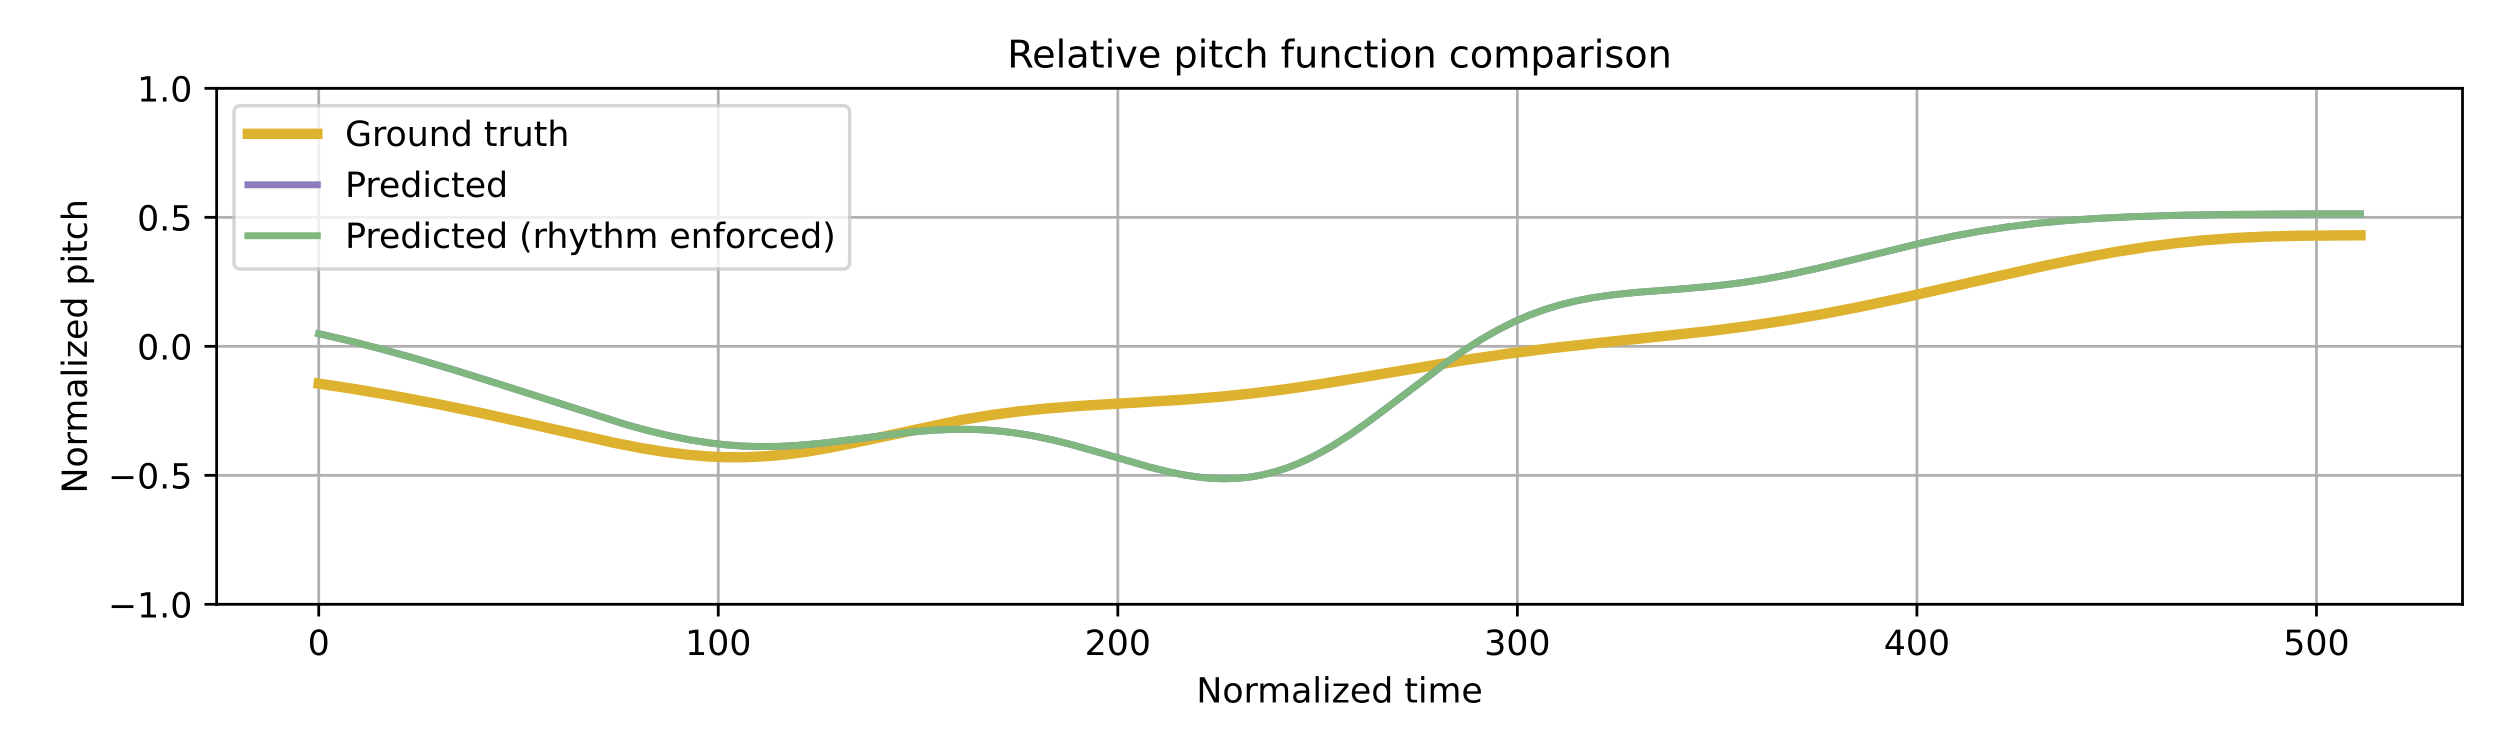
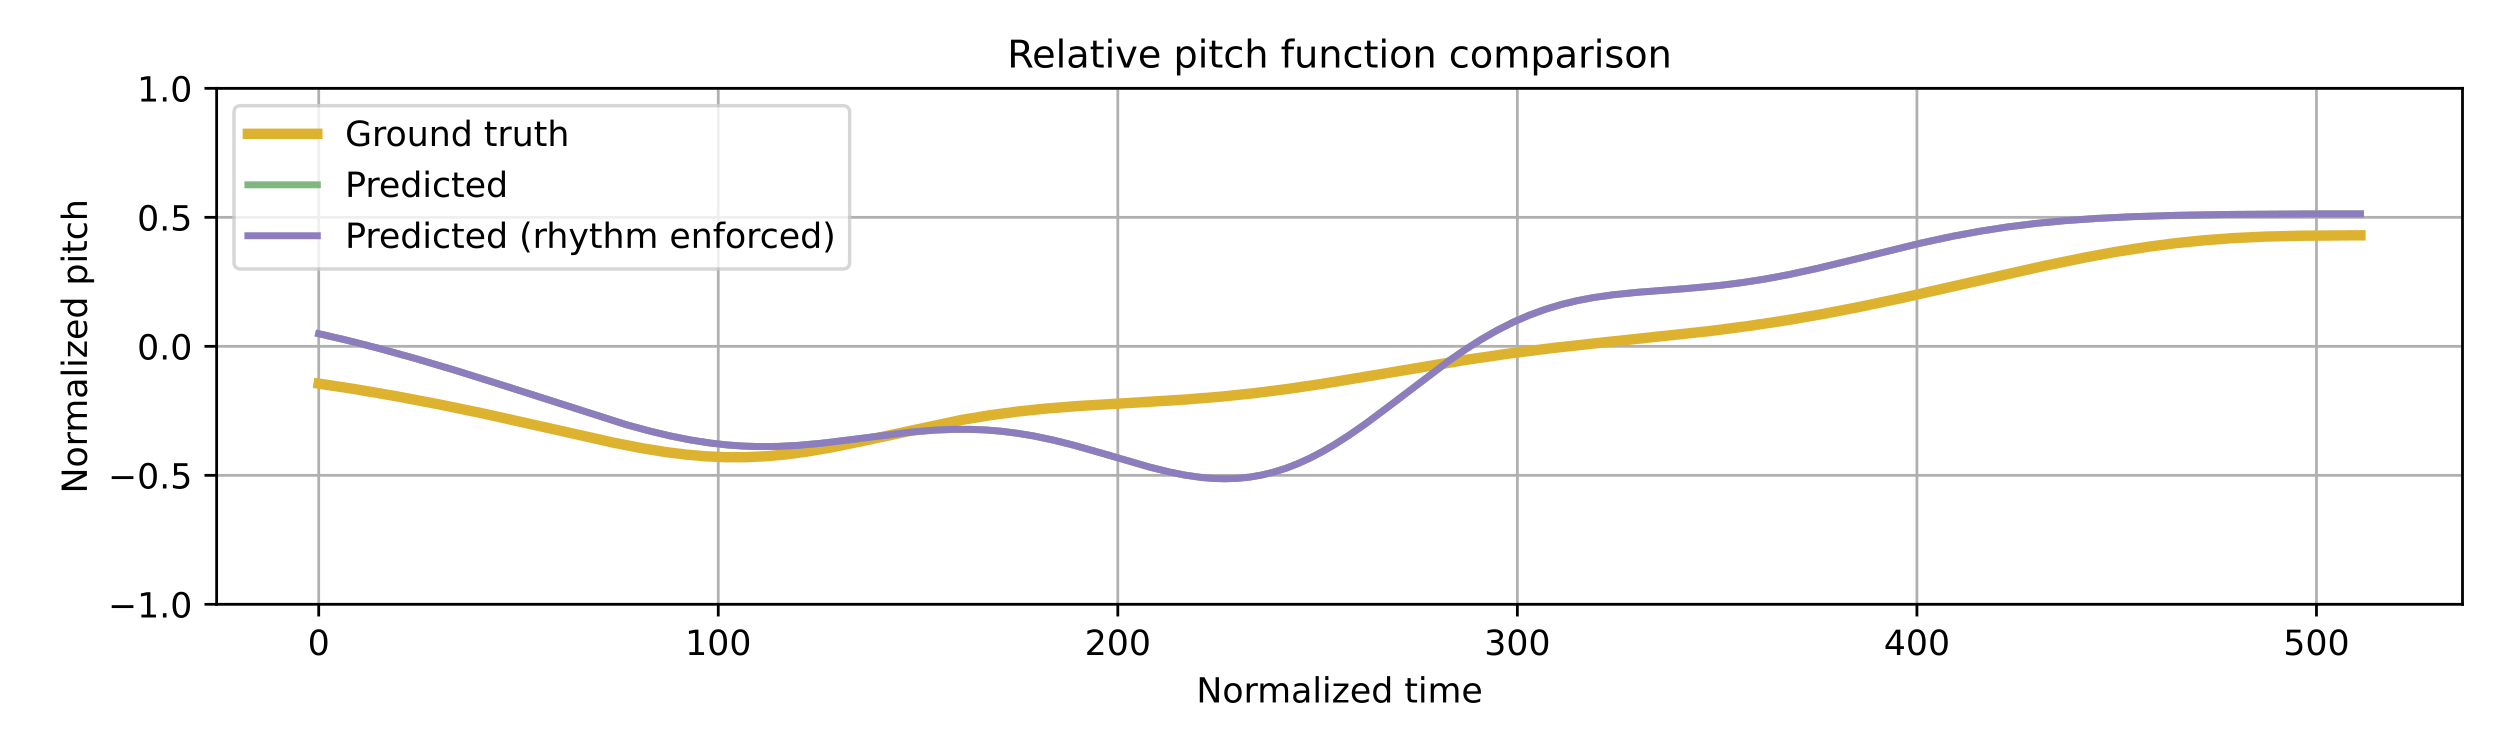
<svg xmlns="http://www.w3.org/2000/svg" xmlns:xlink="http://www.w3.org/1999/xlink" width="720pt" height="216pt" viewBox="0 0 720 216" version="1.1">
  <defs>
    <style type="text/css">*{stroke-linejoin: round; stroke-linecap: butt}</style>
  </defs>
  <g id="figure_1">
    <g id="patch_1">
      <path d="M 0 216  L 720 216  L 720 0  L 0 0  z " style="fill: #ffffff" />
    </g>
    <g id="axes_1">
      <g id="patch_2">
        <path d="M 62.39 174.04  L 709.2 174.04  L 709.2 25.44  L 62.39 25.44  z " style="fill: #ffffff" />
      </g>
      <g id="matplotlib.axis_1">
        <g id="xtick_1">
          <g id="line2d_1">
-             <path d="M 91.79 174.04  L 91.79 25.44  " clip-path="url(#p07fd0458d5)" style="fill: none; stroke: #b0b0b0; stroke-width: 0.8; stroke-linecap: square" />
+             <path d="M 91.79 174.04  L 91.79 25.44  " clip-path="url(#pbad29b6994)" style="fill: none; stroke: #b0b0b0; stroke-width: 0.8; stroke-linecap: square" />
          </g>
          <g id="line2d_2">
            <defs>
-               <path id="m2fb44a4640" d="M 0 0  L 0 3.5  " style="stroke: #000000; stroke-width: 0.8" />
-             </defs>
-             <g>
-               <use xlink:href="#m2fb44a4640" x="91.79" y="174.04" style="stroke: #000000; stroke-width: 0.8" />
+               <path id="m8a85d446b9" d="M 0 0  L 0 3.5  " style="stroke: #000000; stroke-width: 0.8" />
+             </defs>
+             <g>
+               <use xlink:href="#m8a85d446b9" x="91.79" y="174.04" style="stroke: #000000; stroke-width: 0.8" />
            </g>
          </g>
          <g id="text_1">
            <g transform="translate(88.60921 188.6384) scale(0.1 -0.1)">
              <defs>
                <path id="DejaVuSans-30" d="M 2034 4250  Q 1547 4250 1301 3770  Q 1056 3291 1056 2328  Q 1056 1369 1301 889  Q 1547 409 2034 409  Q 2525 409 2770 889  Q 3016 1369 3016 2328  Q 3016 3291 2770 3770  Q 2525 4250 2034 4250  z M 2034 4750  Q 2819 4750 3233 4129  Q 3647 3509 3647 2328  Q 3647 1150 3233 529  Q 2819 -91 2034 -91  Q 1250 -91 836 529  Q 422 1150 422 2328  Q 422 3509 836 4129  Q 1250 4750 2034 4750  z " transform="scale(0.015625)" />
              </defs>
              <use xlink:href="#DejaVuSans-30" />
            </g>
          </g>
        </g>
        <g id="xtick_2">
          <g id="line2d_3">
-             <path d="M 206.861 174.04  L 206.861 25.44  " clip-path="url(#p07fd0458d5)" style="fill: none; stroke: #b0b0b0; stroke-width: 0.8; stroke-linecap: square" />
+             <path d="M 206.861 174.04  L 206.861 25.44  " clip-path="url(#pbad29b6994)" style="fill: none; stroke: #b0b0b0; stroke-width: 0.8; stroke-linecap: square" />
          </g>
          <g id="line2d_4">
            <g>
-               <use xlink:href="#m2fb44a4640" x="206.861" y="174.04" style="stroke: #000000; stroke-width: 0.8" />
+               <use xlink:href="#m8a85d446b9" x="206.861" y="174.04" style="stroke: #000000; stroke-width: 0.8" />
            </g>
          </g>
          <g id="text_2">
            <g transform="translate(197.317 188.6384) scale(0.1 -0.1)">
              <defs>
                <path id="DejaVuSans-31" d="M 794 531  L 1825 531  L 1825 4091  L 703 3866  L 703 4441  L 1819 4666  L 2450 4666  L 2450 531  L 3481 531  L 3481 0  L 794 0  L 794 531  z " transform="scale(0.015625)" />
              </defs>
              <use xlink:href="#DejaVuSans-31" />
              <use xlink:href="#DejaVuSans-30" transform="translate(63.62305 0)" />
              <use xlink:href="#DejaVuSans-30" transform="translate(127.2461 0)" />
            </g>
          </g>
        </g>
        <g id="xtick_3">
          <g id="line2d_5">
-             <path d="M 321.931 174.04  L 321.931 25.44  " clip-path="url(#p07fd0458d5)" style="fill: none; stroke: #b0b0b0; stroke-width: 0.8; stroke-linecap: square" />
+             <path d="M 321.931 174.04  L 321.931 25.44  " clip-path="url(#pbad29b6994)" style="fill: none; stroke: #b0b0b0; stroke-width: 0.8; stroke-linecap: square" />
          </g>
          <g id="line2d_6">
            <g>
-               <use xlink:href="#m2fb44a4640" x="321.931" y="174.04" style="stroke: #000000; stroke-width: 0.8" />
+               <use xlink:href="#m8a85d446b9" x="321.931" y="174.04" style="stroke: #000000; stroke-width: 0.8" />
            </g>
          </g>
          <g id="text_3">
            <g transform="translate(312.3872 188.6384) scale(0.1 -0.1)">
              <defs>
                <path id="DejaVuSans-32" d="M 1228 531  L 3431 531  L 3431 0  L 469 0  L 469 531  Q 828 903 1448 1529  Q 2069 2156 2228 2338  Q 2531 2678 2651 2914  Q 2772 3150 2772 3378  Q 2772 3750 2511 3984  Q 2250 4219 1831 4219  Q 1534 4219 1204 4116  Q 875 4013 500 3803  L 500 4441  Q 881 4594 1212 4672  Q 1544 4750 1819 4750  Q 2544 4750 2975 4387  Q 3406 4025 3406 3419  Q 3406 3131 3298 2873  Q 3191 2616 2906 2266  Q 2828 2175 2409 1742  Q 1991 1309 1228 531  z " transform="scale(0.015625)" />
              </defs>
              <use xlink:href="#DejaVuSans-32" />
              <use xlink:href="#DejaVuSans-30" transform="translate(63.62305 0)" />
              <use xlink:href="#DejaVuSans-30" transform="translate(127.2461 0)" />
            </g>
          </g>
        </g>
        <g id="xtick_4">
          <g id="line2d_7">
-             <path d="M 437.001 174.04  L 437.001 25.44  " clip-path="url(#p07fd0458d5)" style="fill: none; stroke: #b0b0b0; stroke-width: 0.8; stroke-linecap: square" />
+             <path d="M 437.001 174.04  L 437.001 25.44  " clip-path="url(#pbad29b6994)" style="fill: none; stroke: #b0b0b0; stroke-width: 0.8; stroke-linecap: square" />
          </g>
          <g id="line2d_8">
            <g>
-               <use xlink:href="#m2fb44a4640" x="437.001" y="174.04" style="stroke: #000000; stroke-width: 0.8" />
+               <use xlink:href="#m8a85d446b9" x="437.001" y="174.04" style="stroke: #000000; stroke-width: 0.8" />
            </g>
          </g>
          <g id="text_4">
            <g transform="translate(427.4575 188.6384) scale(0.1 -0.1)">
              <defs>
                <path id="DejaVuSans-33" d="M 2597 2516  Q 3050 2419 3304 2112  Q 3559 1806 3559 1356  Q 3559 666 3084 287  Q 2609 -91 1734 -91  Q 1441 -91 1130 -33  Q 819 25 488 141  L 488 750  Q 750 597 1062 519  Q 1375 441 1716 441  Q 2309 441 2620 675  Q 2931 909 2931 1356  Q 2931 1769 2642 2001  Q 2353 2234 1838 2234  L 1294 2234  L 1294 2753  L 1863 2753  Q 2328 2753 2575 2939  Q 2822 3125 2822 3475  Q 2822 3834 2567 4026  Q 2313 4219 1838 4219  Q 1578 4219 1281 4162  Q 984 4106 628 3988  L 628 4550  Q 988 4650 1302 4700  Q 1616 4750 1894 4750  Q 2613 4750 3031 4423  Q 3450 4097 3450 3541  Q 3450 3153 3228 2886  Q 3006 2619 2597 2516  z " transform="scale(0.015625)" />
              </defs>
              <use xlink:href="#DejaVuSans-33" />
              <use xlink:href="#DejaVuSans-30" transform="translate(63.62305 0)" />
              <use xlink:href="#DejaVuSans-30" transform="translate(127.2461 0)" />
            </g>
          </g>
        </g>
        <g id="xtick_5">
          <g id="line2d_9">
-             <path d="M 552.072 174.04  L 552.072 25.44  " clip-path="url(#p07fd0458d5)" style="fill: none; stroke: #b0b0b0; stroke-width: 0.8; stroke-linecap: square" />
+             <path d="M 552.072 174.04  L 552.072 25.44  " clip-path="url(#pbad29b6994)" style="fill: none; stroke: #b0b0b0; stroke-width: 0.8; stroke-linecap: square" />
          </g>
          <g id="line2d_10">
            <g>
-               <use xlink:href="#m2fb44a4640" x="552.072" y="174.04" style="stroke: #000000; stroke-width: 0.8" />
+               <use xlink:href="#m8a85d446b9" x="552.072" y="174.04" style="stroke: #000000; stroke-width: 0.8" />
            </g>
          </g>
          <g id="text_5">
            <g transform="translate(542.5278 188.6384) scale(0.1 -0.1)">
              <defs>
                <path id="DejaVuSans-34" d="M 2419 4116  L 825 1625  L 2419 1625  L 2419 4116  z M 2253 4666  L 3047 4666  L 3047 1625  L 3713 1625  L 3713 1100  L 3047 1100  L 3047 0  L 2419 0  L 2419 1100  L 313 1100  L 313 1709  L 2253 4666  z " transform="scale(0.015625)" />
              </defs>
              <use xlink:href="#DejaVuSans-34" />
              <use xlink:href="#DejaVuSans-30" transform="translate(63.62305 0)" />
              <use xlink:href="#DejaVuSans-30" transform="translate(127.2461 0)" />
            </g>
          </g>
        </g>
        <g id="xtick_6">
          <g id="line2d_11">
-             <path d="M 667.142 174.04  L 667.142 25.44  " clip-path="url(#p07fd0458d5)" style="fill: none; stroke: #b0b0b0; stroke-width: 0.8; stroke-linecap: square" />
+             <path d="M 667.142 174.04  L 667.142 25.44  " clip-path="url(#pbad29b6994)" style="fill: none; stroke: #b0b0b0; stroke-width: 0.8; stroke-linecap: square" />
          </g>
          <g id="line2d_12">
            <g>
-               <use xlink:href="#m2fb44a4640" x="667.142" y="174.04" style="stroke: #000000; stroke-width: 0.8" />
+               <use xlink:href="#m8a85d446b9" x="667.142" y="174.04" style="stroke: #000000; stroke-width: 0.8" />
            </g>
          </g>
          <g id="text_6">
            <g transform="translate(657.5981 188.6384) scale(0.1 -0.1)">
              <defs>
                <path id="DejaVuSans-35" d="M 691 4666  L 3169 4666  L 3169 4134  L 1269 4134  L 1269 2991  Q 1406 3038 1543 3061  Q 1681 3084 1819 3084  Q 2600 3084 3056 2656  Q 3513 2228 3513 1497  Q 3513 744 3044 326  Q 2575 -91 1722 -91  Q 1428 -91 1123 -41  Q 819 9 494 109  L 494 744  Q 775 591 1075 516  Q 1375 441 1709 441  Q 2250 441 2565 725  Q 2881 1009 2881 1497  Q 2881 1984 2565 2268  Q 2250 2553 1709 2553  Q 1456 2553 1204 2497  Q 953 2441 691 2322  L 691 4666  z " transform="scale(0.015625)" />
              </defs>
              <use xlink:href="#DejaVuSans-35" />
              <use xlink:href="#DejaVuSans-30" transform="translate(63.62305 0)" />
              <use xlink:href="#DejaVuSans-30" transform="translate(127.2461 0)" />
            </g>
          </g>
        </g>
        <g id="text_7">
          <g transform="translate(344.5544 202.3166) scale(0.1 -0.1)">
            <defs>
              <path id="DejaVuSans-4e" d="M 628 4666  L 1478 4666  L 3547 763  L 3547 4666  L 4159 4666  L 4159 0  L 3309 0  L 1241 3903  L 1241 0  L 628 0  L 628 4666  z " transform="scale(0.015625)" />
              <path id="DejaVuSans-6f" d="M 1959 3097  Q 1497 3097 1228 2736  Q 959 2375 959 1747  Q 959 1119 1226 758  Q 1494 397 1959 397  Q 2419 397 2687 759  Q 2956 1122 2956 1747  Q 2956 2369 2687 2733  Q 2419 3097 1959 3097  z M 1959 3584  Q 2709 3584 3137 3096  Q 3566 2609 3566 1747  Q 3566 888 3137 398  Q 2709 -91 1959 -91  Q 1206 -91 779 398  Q 353 888 353 1747  Q 353 2609 779 3096  Q 1206 3584 1959 3584  z " transform="scale(0.015625)" />
              <path id="DejaVuSans-72" d="M 2631 2963  Q 2534 3019 2420 3045  Q 2306 3072 2169 3072  Q 1681 3072 1420 2755  Q 1159 2438 1159 1844  L 1159 0  L 581 0  L 581 3500  L 1159 3500  L 1159 2956  Q 1341 3275 1631 3429  Q 1922 3584 2338 3584  Q 2397 3584 2469 3576  Q 2541 3569 2628 3553  L 2631 2963  z " transform="scale(0.015625)" />
              <path id="DejaVuSans-6d" d="M 3328 2828  Q 3544 3216 3844 3400  Q 4144 3584 4550 3584  Q 5097 3584 5394 3201  Q 5691 2819 5691 2113  L 5691 0  L 5113 0  L 5113 2094  Q 5113 2597 4934 2840  Q 4756 3084 4391 3084  Q 3944 3084 3684 2787  Q 3425 2491 3425 1978  L 3425 0  L 2847 0  L 2847 2094  Q 2847 2600 2669 2842  Q 2491 3084 2119 3084  Q 1678 3084 1418 2786  Q 1159 2488 1159 1978  L 1159 0  L 581 0  L 581 3500  L 1159 3500  L 1159 2956  Q 1356 3278 1631 3431  Q 1906 3584 2284 3584  Q 2666 3584 2933 3390  Q 3200 3197 3328 2828  z " transform="scale(0.015625)" />
              <path id="DejaVuSans-61" d="M 2194 1759  Q 1497 1759 1228 1600  Q 959 1441 959 1056  Q 959 750 1161 570  Q 1363 391 1709 391  Q 2188 391 2477 730  Q 2766 1069 2766 1631  L 2766 1759  L 2194 1759  z M 3341 1997  L 3341 0  L 2766 0  L 2766 531  Q 2569 213 2275 61  Q 1981 -91 1556 -91  Q 1019 -91 701 211  Q 384 513 384 1019  Q 384 1609 779 1909  Q 1175 2209 1959 2209  L 2766 2209  L 2766 2266  Q 2766 2663 2505 2880  Q 2244 3097 1772 3097  Q 1472 3097 1187 3025  Q 903 2953 641 2809  L 641 3341  Q 956 3463 1253 3523  Q 1550 3584 1831 3584  Q 2591 3584 2966 3190  Q 3341 2797 3341 1997  z " transform="scale(0.015625)" />
              <path id="DejaVuSans-6c" d="M 603 4863  L 1178 4863  L 1178 0  L 603 0  L 603 4863  z " transform="scale(0.015625)" />
              <path id="DejaVuSans-69" d="M 603 3500  L 1178 3500  L 1178 0  L 603 0  L 603 3500  z M 603 4863  L 1178 4863  L 1178 4134  L 603 4134  L 603 4863  z " transform="scale(0.015625)" />
              <path id="DejaVuSans-7a" d="M 353 3500  L 3084 3500  L 3084 2975  L 922 459  L 3084 459  L 3084 0  L 275 0  L 275 525  L 2438 3041  L 353 3041  L 353 3500  z " transform="scale(0.015625)" />
              <path id="DejaVuSans-65" d="M 3597 1894  L 3597 1613  L 953 1613  Q 991 1019 1311 708  Q 1631 397 2203 397  Q 2534 397 2845 478  Q 3156 559 3463 722  L 3463 178  Q 3153 47 2828 -22  Q 2503 -91 2169 -91  Q 1331 -91 842 396  Q 353 884 353 1716  Q 353 2575 817 3079  Q 1281 3584 2069 3584  Q 2775 3584 3186 3129  Q 3597 2675 3597 1894  z M 3022 2063  Q 3016 2534 2758 2815  Q 2500 3097 2075 3097  Q 1594 3097 1305 2825  Q 1016 2553 972 2059  L 3022 2063  z " transform="scale(0.015625)" />
              <path id="DejaVuSans-64" d="M 2906 2969  L 2906 4863  L 3481 4863  L 3481 0  L 2906 0  L 2906 525  Q 2725 213 2448 61  Q 2172 -91 1784 -91  Q 1150 -91 751 415  Q 353 922 353 1747  Q 353 2572 751 3078  Q 1150 3584 1784 3584  Q 2172 3584 2448 3432  Q 2725 3281 2906 2969  z M 947 1747  Q 947 1113 1208 752  Q 1469 391 1925 391  Q 2381 391 2643 752  Q 2906 1113 2906 1747  Q 2906 2381 2643 2742  Q 2381 3103 1925 3103  Q 1469 3103 1208 2742  Q 947 2381 947 1747  z " transform="scale(0.015625)" />
              <path id="DejaVuSans-20" transform="scale(0.015625)" />
              <path id="DejaVuSans-74" d="M 1172 4494  L 1172 3500  L 2356 3500  L 2356 3053  L 1172 3053  L 1172 1153  Q 1172 725 1289 603  Q 1406 481 1766 481  L 2356 481  L 2356 0  L 1766 0  Q 1100 0 847 248  Q 594 497 594 1153  L 594 3053  L 172 3053  L 172 3500  L 594 3500  L 594 4494  L 1172 4494  z " transform="scale(0.015625)" />
            </defs>
            <use xlink:href="#DejaVuSans-4e" />
            <use xlink:href="#DejaVuSans-6f" transform="translate(74.80469 0)" />
            <use xlink:href="#DejaVuSans-72" transform="translate(135.9863 0)" />
            <use xlink:href="#DejaVuSans-6d" transform="translate(175.3496 0)" />
            <use xlink:href="#DejaVuSans-61" transform="translate(272.7617 0)" />
            <use xlink:href="#DejaVuSans-6c" transform="translate(334.041 0)" />
            <use xlink:href="#DejaVuSans-69" transform="translate(361.8242 0)" />
            <use xlink:href="#DejaVuSans-7a" transform="translate(389.6074 0)" />
            <use xlink:href="#DejaVuSans-65" transform="translate(442.0977 0)" />
            <use xlink:href="#DejaVuSans-64" transform="translate(503.6211 0)" />
            <use xlink:href="#DejaVuSans-20" transform="translate(567.0977 0)" />
            <use xlink:href="#DejaVuSans-74" transform="translate(598.8848 0)" />
            <use xlink:href="#DejaVuSans-69" transform="translate(638.0938 0)" />
            <use xlink:href="#DejaVuSans-6d" transform="translate(665.877 0)" />
            <use xlink:href="#DejaVuSans-65" transform="translate(763.2891 0)" />
          </g>
        </g>
      </g>
      <g id="matplotlib.axis_2">
        <g id="ytick_1">
          <g id="line2d_13">
-             <path d="M 62.39 174.04  L 709.2 174.04  " clip-path="url(#p07fd0458d5)" style="fill: none; stroke: #b0b0b0; stroke-width: 0.8; stroke-linecap: square" />
+             <path d="M 62.39 174.04  L 709.2 174.04  " clip-path="url(#pbad29b6994)" style="fill: none; stroke: #b0b0b0; stroke-width: 0.8; stroke-linecap: square" />
          </g>
          <g id="line2d_14">
            <defs>
-               <path id="m04b6ac546e" d="M 0 0  L -3.5 0  " style="stroke: #000000; stroke-width: 0.8" />
-             </defs>
-             <g>
-               <use xlink:href="#m04b6ac546e" x="62.39" y="174.04" style="stroke: #000000; stroke-width: 0.8" />
+               <path id="m5096a4eba7" d="M 0 0  L -3.5 0  " style="stroke: #000000; stroke-width: 0.8" />
+             </defs>
+             <g>
+               <use xlink:href="#m5096a4eba7" x="62.39" y="174.04" style="stroke: #000000; stroke-width: 0.8" />
            </g>
          </g>
          <g id="text_8">
            <g transform="translate(31.10719 177.8392) scale(0.1 -0.1)">
              <defs>
                <path id="DejaVuSans-2212" d="M 678 2272  L 4684 2272  L 4684 1741  L 678 1741  L 678 2272  z " transform="scale(0.015625)" />
                <path id="DejaVuSans-2e" d="M 684 794  L 1344 794  L 1344 0  L 684 0  L 684 794  z " transform="scale(0.015625)" />
              </defs>
              <use xlink:href="#DejaVuSans-2212" />
              <use xlink:href="#DejaVuSans-31" transform="translate(83.78906 0)" />
              <use xlink:href="#DejaVuSans-2e" transform="translate(147.4121 0)" />
              <use xlink:href="#DejaVuSans-30" transform="translate(179.1992 0)" />
            </g>
          </g>
        </g>
        <g id="ytick_2">
          <g id="line2d_15">
-             <path d="M 62.39 136.89  L 709.2 136.89  " clip-path="url(#p07fd0458d5)" style="fill: none; stroke: #b0b0b0; stroke-width: 0.8; stroke-linecap: square" />
+             <path d="M 62.39 136.89  L 709.2 136.89  " clip-path="url(#pbad29b6994)" style="fill: none; stroke: #b0b0b0; stroke-width: 0.8; stroke-linecap: square" />
          </g>
          <g id="line2d_16">
            <g>
-               <use xlink:href="#m04b6ac546e" x="62.39" y="136.89" style="stroke: #000000; stroke-width: 0.8" />
+               <use xlink:href="#m5096a4eba7" x="62.39" y="136.89" style="stroke: #000000; stroke-width: 0.8" />
            </g>
          </g>
          <g id="text_9">
            <g transform="translate(31.10719 140.6892) scale(0.1 -0.1)">
              <use xlink:href="#DejaVuSans-2212" />
              <use xlink:href="#DejaVuSans-30" transform="translate(83.78906 0)" />
              <use xlink:href="#DejaVuSans-2e" transform="translate(147.4121 0)" />
              <use xlink:href="#DejaVuSans-35" transform="translate(179.1992 0)" />
            </g>
          </g>
        </g>
        <g id="ytick_3">
          <g id="line2d_17">
-             <path d="M 62.39 99.74  L 709.2 99.74  " clip-path="url(#p07fd0458d5)" style="fill: none; stroke: #b0b0b0; stroke-width: 0.8; stroke-linecap: square" />
+             <path d="M 62.39 99.74  L 709.2 99.74  " clip-path="url(#pbad29b6994)" style="fill: none; stroke: #b0b0b0; stroke-width: 0.8; stroke-linecap: square" />
          </g>
          <g id="line2d_18">
            <g>
-               <use xlink:href="#m04b6ac546e" x="62.39" y="99.74" style="stroke: #000000; stroke-width: 0.8" />
+               <use xlink:href="#m5096a4eba7" x="62.39" y="99.74" style="stroke: #000000; stroke-width: 0.8" />
            </g>
          </g>
          <g id="text_10">
            <g transform="translate(39.48687 103.5392) scale(0.1 -0.1)">
              <use xlink:href="#DejaVuSans-30" />
              <use xlink:href="#DejaVuSans-2e" transform="translate(63.62305 0)" />
              <use xlink:href="#DejaVuSans-30" transform="translate(95.41016 0)" />
            </g>
          </g>
        </g>
        <g id="ytick_4">
          <g id="line2d_19">
-             <path d="M 62.39 62.59  L 709.2 62.59  " clip-path="url(#p07fd0458d5)" style="fill: none; stroke: #b0b0b0; stroke-width: 0.8; stroke-linecap: square" />
+             <path d="M 62.39 62.59  L 709.2 62.59  " clip-path="url(#pbad29b6994)" style="fill: none; stroke: #b0b0b0; stroke-width: 0.8; stroke-linecap: square" />
          </g>
          <g id="line2d_20">
            <g>
-               <use xlink:href="#m04b6ac546e" x="62.39" y="62.59" style="stroke: #000000; stroke-width: 0.8" />
+               <use xlink:href="#m5096a4eba7" x="62.39" y="62.59" style="stroke: #000000; stroke-width: 0.8" />
            </g>
          </g>
          <g id="text_11">
            <g transform="translate(39.48687 66.38922) scale(0.1 -0.1)">
              <use xlink:href="#DejaVuSans-30" />
              <use xlink:href="#DejaVuSans-2e" transform="translate(63.62305 0)" />
              <use xlink:href="#DejaVuSans-35" transform="translate(95.41016 0)" />
            </g>
          </g>
        </g>
        <g id="ytick_5">
          <g id="line2d_21">
-             <path d="M 62.39 25.44  L 709.2 25.44  " clip-path="url(#p07fd0458d5)" style="fill: none; stroke: #b0b0b0; stroke-width: 0.8; stroke-linecap: square" />
+             <path d="M 62.39 25.44  L 709.2 25.44  " clip-path="url(#pbad29b6994)" style="fill: none; stroke: #b0b0b0; stroke-width: 0.8; stroke-linecap: square" />
          </g>
          <g id="line2d_22">
            <g>
-               <use xlink:href="#m04b6ac546e" x="62.39" y="25.44" style="stroke: #000000; stroke-width: 0.8" />
+               <use xlink:href="#m5096a4eba7" x="62.39" y="25.44" style="stroke: #000000; stroke-width: 0.8" />
            </g>
          </g>
          <g id="text_12">
            <g transform="translate(39.48687 29.23922) scale(0.1 -0.1)">
              <use xlink:href="#DejaVuSans-31" />
              <use xlink:href="#DejaVuSans-2e" transform="translate(63.62305 0)" />
              <use xlink:href="#DejaVuSans-30" transform="translate(95.41016 0)" />
            </g>
          </g>
        </g>
        <g id="text_13">
          <g transform="translate(25.0275 142.1259) rotate(-90) scale(0.1 -0.1)">
            <defs>
              <path id="DejaVuSans-70" d="M 1159 525  L 1159 -1331  L 581 -1331  L 581 3500  L 1159 3500  L 1159 2969  Q 1341 3281 1617 3432  Q 1894 3584 2278 3584  Q 2916 3584 3314 3078  Q 3713 2572 3713 1747  Q 3713 922 3314 415  Q 2916 -91 2278 -91  Q 1894 -91 1617 61  Q 1341 213 1159 525  z M 3116 1747  Q 3116 2381 2855 2742  Q 2594 3103 2138 3103  Q 1681 3103 1420 2742  Q 1159 2381 1159 1747  Q 1159 1113 1420 752  Q 1681 391 2138 391  Q 2594 391 2855 752  Q 3116 1113 3116 1747  z " transform="scale(0.015625)" />
              <path id="DejaVuSans-63" d="M 3122 3366  L 3122 2828  Q 2878 2963 2633 3030  Q 2388 3097 2138 3097  Q 1578 3097 1268 2742  Q 959 2388 959 1747  Q 959 1106 1268 751  Q 1578 397 2138 397  Q 2388 397 2633 464  Q 2878 531 3122 666  L 3122 134  Q 2881 22 2623 -34  Q 2366 -91 2075 -91  Q 1284 -91 818 406  Q 353 903 353 1747  Q 353 2603 823 3093  Q 1294 3584 2113 3584  Q 2378 3584 2631 3529  Q 2884 3475 3122 3366  z " transform="scale(0.015625)" />
              <path id="DejaVuSans-68" d="M 3513 2113  L 3513 0  L 2938 0  L 2938 2094  Q 2938 2591 2744 2837  Q 2550 3084 2163 3084  Q 1697 3084 1428 2787  Q 1159 2491 1159 1978  L 1159 0  L 581 0  L 581 4863  L 1159 4863  L 1159 2956  Q 1366 3272 1645 3428  Q 1925 3584 2291 3584  Q 2894 3584 3203 3211  Q 3513 2838 3513 2113  z " transform="scale(0.015625)" />
            </defs>
            <use xlink:href="#DejaVuSans-4e" />
            <use xlink:href="#DejaVuSans-6f" transform="translate(74.80469 0)" />
            <use xlink:href="#DejaVuSans-72" transform="translate(135.9863 0)" />
            <use xlink:href="#DejaVuSans-6d" transform="translate(175.3496 0)" />
            <use xlink:href="#DejaVuSans-61" transform="translate(272.7617 0)" />
            <use xlink:href="#DejaVuSans-6c" transform="translate(334.041 0)" />
            <use xlink:href="#DejaVuSans-69" transform="translate(361.8242 0)" />
            <use xlink:href="#DejaVuSans-7a" transform="translate(389.6074 0)" />
            <use xlink:href="#DejaVuSans-65" transform="translate(442.0977 0)" />
            <use xlink:href="#DejaVuSans-64" transform="translate(503.6211 0)" />
            <use xlink:href="#DejaVuSans-20" transform="translate(567.0977 0)" />
            <use xlink:href="#DejaVuSans-70" transform="translate(598.8848 0)" />
            <use xlink:href="#DejaVuSans-69" transform="translate(662.3613 0)" />
            <use xlink:href="#DejaVuSans-74" transform="translate(690.1445 0)" />
            <use xlink:href="#DejaVuSans-63" transform="translate(729.3535 0)" />
            <use xlink:href="#DejaVuSans-68" transform="translate(784.334 0)" />
          </g>
        </g>
      </g>
      <g id="line2d_23">
-         <path d="M 91.79 110.476  L 102.147 112.058  L 113.654 114.035  L 126.312 116.434  L 138.969 119.051  L 153.928 122.383  L 176.942 127.545  L 184.997 129.104  L 191.902 130.215  L 197.655 130.934  L 203.409 131.43  L 209.162 131.68  L 214.916 131.667  L 220.669 131.39  L 226.423 130.858  L 232.176 130.093  L 239.08 128.917  L 247.135 127.284  L 277.054 120.917  L 285.109 119.587  L 293.163 118.508  L 301.218 117.667  L 310.424 116.94  L 324.232 116.114  L 341.493 115.062  L 351.849 114.214  L 361.055 113.256  L 370.261 112.096  L 380.617 110.573  L 394.425 108.293  L 422.042 103.655  L 434.7 101.804  L 447.358 100.202  L 462.317 98.562  L 492.235 95.359  L 503.742 93.865  L 514.098 92.305  L 524.455 90.525  L 535.962 88.303  L 548.619 85.617  L 567.031 81.449  L 588.894 76.535  L 600.401 74.175  L 609.607 72.491  L 618.812 71.045  L 626.867 70.003  L 634.922 69.185  L 642.977 68.587  L 652.183 68.144  L 662.539 67.888  L 677.498 67.777  L 679.8 67.773  L 679.8 67.773  " clip-path="url(#p07fd0458d5)" style="fill: none; stroke: #ddb22f; stroke-width: 3; stroke-linecap: square" />
+         <path d="M 91.79 110.476  L 102.147 112.058  L 113.654 114.035  L 126.312 116.434  L 138.969 119.051  L 153.928 122.383  L 176.942 127.545  L 184.997 129.104  L 191.902 130.215  L 197.655 130.934  L 203.409 131.43  L 209.162 131.68  L 214.916 131.667  L 220.669 131.39  L 226.423 130.858  L 232.176 130.093  L 239.08 128.917  L 247.135 127.284  L 277.054 120.917  L 285.109 119.587  L 293.163 118.508  L 301.218 117.667  L 310.424 116.94  L 324.232 116.114  L 341.493 115.062  L 351.849 114.214  L 361.055 113.256  L 370.261 112.096  L 380.617 110.573  L 394.425 108.293  L 422.042 103.655  L 434.7 101.804  L 447.358 100.202  L 462.317 98.562  L 492.235 95.359  L 503.742 93.865  L 514.098 92.305  L 524.455 90.525  L 535.962 88.303  L 548.619 85.617  L 567.031 81.449  L 588.894 76.535  L 600.401 74.175  L 609.607 72.491  L 618.812 71.045  L 626.867 70.003  L 634.922 69.185  L 642.977 68.587  L 652.183 68.144  L 662.539 67.888  L 677.498 67.777  L 679.8 67.773  L 679.8 67.773  " clip-path="url(#pbad29b6994)" style="fill: none; stroke: #ddb22f; stroke-width: 3; stroke-linecap: square" />
      </g>
      <g id="line2d_24">
-         <path d="M 91.79 96.109  L 99.845 97.971  L 109.051 100.32  L 119.407 103.187  L 130.914 106.593  L 144.723 110.927  L 180.395 122.316  L 187.299 124.189  L 193.052 125.554  L 198.806 126.7  L 204.559 127.595  L 209.162 128.116  L 213.765 128.454  L 218.368 128.611  L 224.121 128.562  L 229.875 128.264  L 236.779 127.636  L 244.834 126.653  L 262.094 124.466  L 268.999 123.886  L 274.752 123.647  L 279.355 123.647  L 283.958 123.834  L 288.561 124.217  L 293.163 124.798  L 297.766 125.57  L 303.52 126.783  L 309.273 128.229  L 317.328 130.521  L 331.137 134.537  L 336.89 135.955  L 341.493 136.866  L 346.096 137.517  L 349.548 137.801  L 353 137.889  L 356.452 137.762  L 359.904 137.407  L 363.356 136.813  L 366.808 135.973  L 370.261 134.886  L 373.713 133.555  L 377.165 131.988  L 380.617 130.197  L 384.069 128.2  L 388.672 125.254  L 393.275 122.043  L 399.028 117.764  L 417.439 103.806  L 422.042 100.638  L 426.645 97.718  L 431.248 95.085  L 435.851 92.763  L 440.453 90.761  L 445.056 89.076  L 449.659 87.692  L 454.262 86.581  L 458.865 85.708  L 464.618 84.888  L 471.522 84.185  L 485.331 83.127  L 494.536 82.281  L 501.441 81.432  L 508.345 80.36  L 515.249 79.065  L 523.304 77.312  L 533.66 74.804  L 553.222 70.01  L 562.428 68.031  L 570.483 66.543  L 578.538 65.306  L 586.593 64.317  L 594.648 63.551  L 603.853 62.906  L 614.209 62.404  L 626.867 62.015  L 642.977 61.744  L 664.84 61.608  L 679.8 61.591  L 679.8 61.591  " clip-path="url(#p07fd0458d5)" style="fill: none; stroke: #8e7dbe; stroke-width: 2; stroke-linecap: square" />
+         <path d="M 91.79 96.109  L 99.845 97.971  L 109.051 100.32  L 119.407 103.187  L 130.914 106.593  L 144.723 110.927  L 180.395 122.316  L 187.299 124.189  L 193.052 125.554  L 198.806 126.7  L 204.559 127.595  L 209.162 128.116  L 213.765 128.454  L 218.368 128.611  L 224.121 128.562  L 229.875 128.264  L 236.779 127.636  L 244.834 126.653  L 262.094 124.466  L 268.999 123.886  L 274.752 123.647  L 279.355 123.647  L 283.958 123.834  L 288.561 124.217  L 293.163 124.798  L 297.766 125.57  L 303.52 126.783  L 309.273 128.229  L 317.328 130.521  L 331.137 134.537  L 336.89 135.955  L 341.493 136.866  L 346.096 137.517  L 349.548 137.801  L 353 137.889  L 356.452 137.762  L 359.904 137.407  L 363.356 136.813  L 366.808 135.973  L 370.261 134.886  L 373.713 133.555  L 377.165 131.988  L 380.617 130.197  L 384.069 128.2  L 388.672 125.254  L 393.275 122.043  L 399.028 117.764  L 417.439 103.806  L 422.042 100.638  L 426.645 97.718  L 431.248 95.085  L 435.851 92.763  L 440.453 90.761  L 445.056 89.076  L 449.659 87.692  L 454.262 86.581  L 458.865 85.708  L 464.618 84.888  L 471.522 84.185  L 485.331 83.127  L 494.536 82.281  L 501.441 81.432  L 508.345 80.36  L 515.249 79.065  L 523.304 77.312  L 533.66 74.804  L 553.222 70.01  L 562.428 68.031  L 570.483 66.543  L 578.538 65.306  L 586.593 64.317  L 594.648 63.551  L 603.853 62.906  L 614.209 62.404  L 626.867 62.015  L 642.977 61.744  L 664.84 61.608  L 679.8 61.591  L 679.8 61.591  " clip-path="url(#pbad29b6994)" style="fill: none; stroke: #7fb77e; stroke-width: 2; stroke-linecap: square" />
      </g>
      <g id="line2d_25">
-         <path d="M 91.79 96.109  L 99.845 97.971  L 109.051 100.32  L 119.407 103.187  L 130.914 106.593  L 144.723 110.927  L 180.395 122.316  L 187.299 124.189  L 193.052 125.554  L 198.806 126.7  L 204.559 127.595  L 209.162 128.116  L 213.765 128.454  L 218.368 128.611  L 224.121 128.562  L 229.875 128.264  L 236.779 127.636  L 244.834 126.653  L 262.094 124.466  L 268.999 123.886  L 274.752 123.647  L 279.355 123.647  L 283.958 123.834  L 288.561 124.217  L 293.163 124.798  L 297.766 125.57  L 303.52 126.783  L 309.273 128.229  L 317.328 130.521  L 331.137 134.537  L 336.89 135.955  L 341.493 136.866  L 346.096 137.517  L 349.548 137.801  L 353 137.889  L 356.452 137.762  L 359.904 137.407  L 363.356 136.813  L 366.808 135.973  L 370.261 134.886  L 373.713 133.555  L 377.165 131.988  L 380.617 130.197  L 384.069 128.2  L 388.672 125.254  L 393.275 122.043  L 399.028 117.764  L 417.439 103.806  L 422.042 100.638  L 426.645 97.718  L 431.248 95.085  L 435.851 92.763  L 440.453 90.761  L 445.056 89.076  L 449.659 87.692  L 454.262 86.581  L 458.865 85.708  L 464.618 84.888  L 471.522 84.185  L 485.331 83.127  L 494.536 82.281  L 501.441 81.432  L 508.345 80.36  L 515.249 79.065  L 523.304 77.312  L 533.66 74.804  L 553.222 70.01  L 562.428 68.031  L 570.483 66.543  L 578.538 65.306  L 586.593 64.317  L 594.648 63.551  L 603.853 62.906  L 614.209 62.404  L 626.867 62.015  L 642.977 61.744  L 664.84 61.608  L 679.8 61.591  L 679.8 61.591  " clip-path="url(#p07fd0458d5)" style="fill: none; stroke: #7fb77e; stroke-width: 2; stroke-linecap: square" />
+         <path d="M 91.79 96.109  L 99.845 97.971  L 109.051 100.32  L 119.407 103.187  L 130.914 106.593  L 144.723 110.927  L 180.395 122.316  L 187.299 124.189  L 193.052 125.554  L 198.806 126.7  L 204.559 127.595  L 209.162 128.116  L 213.765 128.454  L 218.368 128.611  L 224.121 128.562  L 229.875 128.264  L 236.779 127.636  L 244.834 126.653  L 262.094 124.466  L 268.999 123.886  L 274.752 123.647  L 279.355 123.647  L 283.958 123.834  L 288.561 124.217  L 293.163 124.798  L 297.766 125.57  L 303.52 126.783  L 309.273 128.229  L 317.328 130.521  L 331.137 134.537  L 336.89 135.955  L 341.493 136.866  L 346.096 137.517  L 349.548 137.801  L 353 137.889  L 356.452 137.762  L 359.904 137.407  L 363.356 136.813  L 366.808 135.973  L 370.261 134.886  L 373.713 133.555  L 377.165 131.988  L 380.617 130.197  L 384.069 128.2  L 388.672 125.254  L 393.275 122.043  L 399.028 117.764  L 417.439 103.806  L 422.042 100.638  L 426.645 97.718  L 431.248 95.085  L 435.851 92.763  L 440.453 90.761  L 445.056 89.076  L 449.659 87.692  L 454.262 86.581  L 458.865 85.708  L 464.618 84.888  L 471.522 84.185  L 485.331 83.127  L 494.536 82.281  L 501.441 81.432  L 508.345 80.36  L 515.249 79.065  L 523.304 77.312  L 533.66 74.804  L 553.222 70.01  L 562.428 68.031  L 570.483 66.543  L 578.538 65.306  L 586.593 64.317  L 594.648 63.551  L 603.853 62.906  L 614.209 62.404  L 626.867 62.015  L 642.977 61.744  L 664.84 61.608  L 679.8 61.591  L 679.8 61.591  " clip-path="url(#pbad29b6994)" style="fill: none; stroke: #8e7dbe; stroke-width: 2; stroke-linecap: square" />
      </g>
      <g id="patch_3">
        <path d="M 62.39 174.04  L 62.39 25.44  " style="fill: none; stroke: #000000; stroke-width: 0.8; stroke-linejoin: miter; stroke-linecap: square" />
      </g>
      <g id="patch_4">
        <path d="M 709.2 174.04  L 709.2 25.44  " style="fill: none; stroke: #000000; stroke-width: 0.8; stroke-linejoin: miter; stroke-linecap: square" />
      </g>
      <g id="patch_5">
        <path d="M 62.39 174.04  L 709.2 174.04  " style="fill: none; stroke: #000000; stroke-width: 0.8; stroke-linejoin: miter; stroke-linecap: square" />
      </g>
      <g id="patch_6">
        <path d="M 62.39 25.44  L 709.2 25.44  " style="fill: none; stroke: #000000; stroke-width: 0.8; stroke-linejoin: miter; stroke-linecap: square" />
      </g>
      <g id="text_14">
        <g transform="translate(290.1045 19.44) scale(0.11 -0.11)">
          <defs>
            <path id="DejaVuSans-52" d="M 2841 2188  Q 3044 2119 3236 1894  Q 3428 1669 3622 1275  L 4263 0  L 3584 0  L 2988 1197  Q 2756 1666 2539 1819  Q 2322 1972 1947 1972  L 1259 1972  L 1259 0  L 628 0  L 628 4666  L 2053 4666  Q 2853 4666 3247 4331  Q 3641 3997 3641 3322  Q 3641 2881 3436 2590  Q 3231 2300 2841 2188  z M 1259 4147  L 1259 2491  L 2053 2491  Q 2509 2491 2742 2702  Q 2975 2913 2975 3322  Q 2975 3731 2742 3939  Q 2509 4147 2053 4147  L 1259 4147  z " transform="scale(0.015625)" />
            <path id="DejaVuSans-76" d="M 191 3500  L 800 3500  L 1894 563  L 2988 3500  L 3597 3500  L 2284 0  L 1503 0  L 191 3500  z " transform="scale(0.015625)" />
            <path id="DejaVuSans-66" d="M 2375 4863  L 2375 4384  L 1825 4384  Q 1516 4384 1395 4259  Q 1275 4134 1275 3809  L 1275 3500  L 2222 3500  L 2222 3053  L 1275 3053  L 1275 0  L 697 0  L 697 3053  L 147 3053  L 147 3500  L 697 3500  L 697 3744  Q 697 4328 969 4595  Q 1241 4863 1831 4863  L 2375 4863  z " transform="scale(0.015625)" />
            <path id="DejaVuSans-75" d="M 544 1381  L 544 3500  L 1119 3500  L 1119 1403  Q 1119 906 1312 657  Q 1506 409 1894 409  Q 2359 409 2629 706  Q 2900 1003 2900 1516  L 2900 3500  L 3475 3500  L 3475 0  L 2900 0  L 2900 538  Q 2691 219 2414 64  Q 2138 -91 1772 -91  Q 1169 -91 856 284  Q 544 659 544 1381  z M 1991 3584  L 1991 3584  z " transform="scale(0.015625)" />
            <path id="DejaVuSans-6e" d="M 3513 2113  L 3513 0  L 2938 0  L 2938 2094  Q 2938 2591 2744 2837  Q 2550 3084 2163 3084  Q 1697 3084 1428 2787  Q 1159 2491 1159 1978  L 1159 0  L 581 0  L 581 3500  L 1159 3500  L 1159 2956  Q 1366 3272 1645 3428  Q 1925 3584 2291 3584  Q 2894 3584 3203 3211  Q 3513 2838 3513 2113  z " transform="scale(0.015625)" />
            <path id="DejaVuSans-73" d="M 2834 3397  L 2834 2853  Q 2591 2978 2328 3040  Q 2066 3103 1784 3103  Q 1356 3103 1142 2972  Q 928 2841 928 2578  Q 928 2378 1081 2264  Q 1234 2150 1697 2047  L 1894 2003  Q 2506 1872 2764 1633  Q 3022 1394 3022 966  Q 3022 478 2636 193  Q 2250 -91 1575 -91  Q 1294 -91 989 -36  Q 684 19 347 128  L 347 722  Q 666 556 975 473  Q 1284 391 1588 391  Q 1994 391 2212 530  Q 2431 669 2431 922  Q 2431 1156 2273 1281  Q 2116 1406 1581 1522  L 1381 1569  Q 847 1681 609 1914  Q 372 2147 372 2553  Q 372 3047 722 3315  Q 1072 3584 1716 3584  Q 2034 3584 2315 3537  Q 2597 3491 2834 3397  z " transform="scale(0.015625)" />
          </defs>
          <use xlink:href="#DejaVuSans-52" />
          <use xlink:href="#DejaVuSans-65" transform="translate(64.98242 0)" />
          <use xlink:href="#DejaVuSans-6c" transform="translate(126.5059 0)" />
          <use xlink:href="#DejaVuSans-61" transform="translate(154.2891 0)" />
          <use xlink:href="#DejaVuSans-74" transform="translate(215.5684 0)" />
          <use xlink:href="#DejaVuSans-69" transform="translate(254.7773 0)" />
          <use xlink:href="#DejaVuSans-76" transform="translate(282.5605 0)" />
          <use xlink:href="#DejaVuSans-65" transform="translate(341.7402 0)" />
          <use xlink:href="#DejaVuSans-20" transform="translate(403.2637 0)" />
          <use xlink:href="#DejaVuSans-70" transform="translate(435.0508 0)" />
          <use xlink:href="#DejaVuSans-69" transform="translate(498.5273 0)" />
          <use xlink:href="#DejaVuSans-74" transform="translate(526.3105 0)" />
          <use xlink:href="#DejaVuSans-63" transform="translate(565.5195 0)" />
          <use xlink:href="#DejaVuSans-68" transform="translate(620.5 0)" />
          <use xlink:href="#DejaVuSans-20" transform="translate(683.8789 0)" />
          <use xlink:href="#DejaVuSans-66" transform="translate(715.666 0)" />
          <use xlink:href="#DejaVuSans-75" transform="translate(750.8711 0)" />
          <use xlink:href="#DejaVuSans-6e" transform="translate(814.25 0)" />
          <use xlink:href="#DejaVuSans-63" transform="translate(877.6289 0)" />
          <use xlink:href="#DejaVuSans-74" transform="translate(932.6094 0)" />
          <use xlink:href="#DejaVuSans-69" transform="translate(971.8184 0)" />
          <use xlink:href="#DejaVuSans-6f" transform="translate(999.6016 0)" />
          <use xlink:href="#DejaVuSans-6e" transform="translate(1060.783 0)" />
          <use xlink:href="#DejaVuSans-20" transform="translate(1124.162 0)" />
          <use xlink:href="#DejaVuSans-63" transform="translate(1155.949 0)" />
          <use xlink:href="#DejaVuSans-6f" transform="translate(1210.93 0)" />
          <use xlink:href="#DejaVuSans-6d" transform="translate(1272.111 0)" />
          <use xlink:href="#DejaVuSans-70" transform="translate(1369.523 0)" />
          <use xlink:href="#DejaVuSans-61" transform="translate(1433 0)" />
          <use xlink:href="#DejaVuSans-72" transform="translate(1494.279 0)" />
          <use xlink:href="#DejaVuSans-69" transform="translate(1535.393 0)" />
          <use xlink:href="#DejaVuSans-73" transform="translate(1563.176 0)" />
          <use xlink:href="#DejaVuSans-6f" transform="translate(1615.275 0)" />
          <use xlink:href="#DejaVuSans-6e" transform="translate(1676.457 0)" />
        </g>
      </g>
      <g id="legend_1">
        <g id="patch_7">
          <path d="M 69.39 77.474  L 242.696 77.474  Q 244.696 77.474 244.696 75.474  L 244.696 32.44  Q 244.696 30.44 242.696 30.44  L 69.39 30.44  Q 67.39 30.44 67.39 32.44  L 67.39 75.474  Q 67.39 77.474 69.39 77.474  z " style="fill: #ffffff; opacity: 0.8; stroke: #cccccc; stroke-linejoin: miter" />
        </g>
        <g id="line2d_26">
          <path d="M 71.39 38.538  L 81.39 38.538  L 91.39 38.538  " style="fill: none; stroke: #ddb22f; stroke-width: 3; stroke-linecap: square" />
        </g>
        <g id="text_15">
          <g transform="translate(99.39 42.03844) scale(0.1 -0.1)">
            <defs>
              <path id="DejaVuSans-47" d="M 3809 666  L 3809 1919  L 2778 1919  L 2778 2438  L 4434 2438  L 4434 434  Q 4069 175 3628 42  Q 3188 -91 2688 -91  Q 1594 -91 976 548  Q 359 1188 359 2328  Q 359 3472 976 4111  Q 1594 4750 2688 4750  Q 3144 4750 3555 4637  Q 3966 4525 4313 4306  L 4313 3634  Q 3963 3931 3569 4081  Q 3175 4231 2741 4231  Q 1884 4231 1454 3753  Q 1025 3275 1025 2328  Q 1025 1384 1454 906  Q 1884 428 2741 428  Q 3075 428 3337 486  Q 3600 544 3809 666  z " transform="scale(0.015625)" />
            </defs>
            <use xlink:href="#DejaVuSans-47" />
            <use xlink:href="#DejaVuSans-72" transform="translate(77.49023 0)" />
            <use xlink:href="#DejaVuSans-6f" transform="translate(116.3535 0)" />
            <use xlink:href="#DejaVuSans-75" transform="translate(177.5352 0)" />
            <use xlink:href="#DejaVuSans-6e" transform="translate(240.9141 0)" />
            <use xlink:href="#DejaVuSans-64" transform="translate(304.293 0)" />
            <use xlink:href="#DejaVuSans-20" transform="translate(367.7695 0)" />
            <use xlink:href="#DejaVuSans-74" transform="translate(399.5566 0)" />
            <use xlink:href="#DejaVuSans-72" transform="translate(438.7656 0)" />
            <use xlink:href="#DejaVuSans-75" transform="translate(479.8789 0)" />
            <use xlink:href="#DejaVuSans-74" transform="translate(543.2578 0)" />
            <use xlink:href="#DejaVuSans-68" transform="translate(582.4668 0)" />
          </g>
        </g>
        <g id="line2d_27">
-           <path d="M 71.39 53.217  L 81.39 53.217  L 91.39 53.217  " style="fill: none; stroke: #8e7dbe; stroke-width: 2; stroke-linecap: square" />
+           <path d="M 71.39 53.217  L 81.39 53.217  L 91.39 53.217  " style="fill: none; stroke: #7fb77e; stroke-width: 2; stroke-linecap: square" />
        </g>
        <g id="text_16">
          <g transform="translate(99.39 56.71656) scale(0.1 -0.1)">
            <defs>
              <path id="DejaVuSans-50" d="M 1259 4147  L 1259 2394  L 2053 2394  Q 2494 2394 2734 2622  Q 2975 2850 2975 3272  Q 2975 3691 2734 3919  Q 2494 4147 2053 4147  L 1259 4147  z M 628 4666  L 2053 4666  Q 2838 4666 3239 4311  Q 3641 3956 3641 3272  Q 3641 2581 3239 2228  Q 2838 1875 2053 1875  L 1259 1875  L 1259 0  L 628 0  L 628 4666  z " transform="scale(0.015625)" />
            </defs>
            <use xlink:href="#DejaVuSans-50" />
            <use xlink:href="#DejaVuSans-72" transform="translate(58.55273 0)" />
            <use xlink:href="#DejaVuSans-65" transform="translate(97.41602 0)" />
            <use xlink:href="#DejaVuSans-64" transform="translate(158.9395 0)" />
            <use xlink:href="#DejaVuSans-69" transform="translate(222.416 0)" />
            <use xlink:href="#DejaVuSans-63" transform="translate(250.1992 0)" />
            <use xlink:href="#DejaVuSans-74" transform="translate(305.1797 0)" />
            <use xlink:href="#DejaVuSans-65" transform="translate(344.3887 0)" />
            <use xlink:href="#DejaVuSans-64" transform="translate(405.9121 0)" />
          </g>
        </g>
        <g id="line2d_28">
-           <path d="M 71.39 67.895  L 81.39 67.895  L 91.39 67.895  " style="fill: none; stroke: #7fb77e; stroke-width: 2; stroke-linecap: square" />
+           <path d="M 71.39 67.895  L 81.39 67.895  L 91.39 67.895  " style="fill: none; stroke: #8e7dbe; stroke-width: 2; stroke-linecap: square" />
        </g>
        <g id="text_17">
          <g transform="translate(99.39 71.39469) scale(0.1 -0.1)">
            <defs>
              <path id="DejaVuSans-28" d="M 1984 4856  Q 1566 4138 1362 3434  Q 1159 2731 1159 2009  Q 1159 1288 1364 580  Q 1569 -128 1984 -844  L 1484 -844  Q 1016 -109 783 600  Q 550 1309 550 2009  Q 550 2706 781 3412  Q 1013 4119 1484 4856  L 1984 4856  z " transform="scale(0.015625)" />
              <path id="DejaVuSans-79" d="M 2059 -325  Q 1816 -950 1584 -1140  Q 1353 -1331 966 -1331  L 506 -1331  L 506 -850  L 844 -850  Q 1081 -850 1212 -737  Q 1344 -625 1503 -206  L 1606 56  L 191 3500  L 800 3500  L 1894 763  L 2988 3500  L 3597 3500  L 2059 -325  z " transform="scale(0.015625)" />
              <path id="DejaVuSans-29" d="M 513 4856  L 1013 4856  Q 1481 4119 1714 3412  Q 1947 2706 1947 2009  Q 1947 1309 1714 600  Q 1481 -109 1013 -844  L 513 -844  Q 928 -128 1133 580  Q 1338 1288 1338 2009  Q 1338 2731 1133 3434  Q 928 4138 513 4856  z " transform="scale(0.015625)" />
            </defs>
            <use xlink:href="#DejaVuSans-50" />
            <use xlink:href="#DejaVuSans-72" transform="translate(58.55273 0)" />
            <use xlink:href="#DejaVuSans-65" transform="translate(97.41602 0)" />
            <use xlink:href="#DejaVuSans-64" transform="translate(158.9395 0)" />
            <use xlink:href="#DejaVuSans-69" transform="translate(222.416 0)" />
            <use xlink:href="#DejaVuSans-63" transform="translate(250.1992 0)" />
            <use xlink:href="#DejaVuSans-74" transform="translate(305.1797 0)" />
            <use xlink:href="#DejaVuSans-65" transform="translate(344.3887 0)" />
            <use xlink:href="#DejaVuSans-64" transform="translate(405.9121 0)" />
            <use xlink:href="#DejaVuSans-20" transform="translate(469.3887 0)" />
            <use xlink:href="#DejaVuSans-28" transform="translate(501.1758 0)" />
            <use xlink:href="#DejaVuSans-72" transform="translate(540.1895 0)" />
            <use xlink:href="#DejaVuSans-68" transform="translate(579.5527 0)" />
            <use xlink:href="#DejaVuSans-79" transform="translate(642.9316 0)" />
            <use xlink:href="#DejaVuSans-74" transform="translate(702.1113 0)" />
            <use xlink:href="#DejaVuSans-68" transform="translate(741.3203 0)" />
            <use xlink:href="#DejaVuSans-6d" transform="translate(804.6992 0)" />
            <use xlink:href="#DejaVuSans-20" transform="translate(902.1113 0)" />
            <use xlink:href="#DejaVuSans-65" transform="translate(933.8984 0)" />
            <use xlink:href="#DejaVuSans-6e" transform="translate(995.4219 0)" />
            <use xlink:href="#DejaVuSans-66" transform="translate(1058.801 0)" />
            <use xlink:href="#DejaVuSans-6f" transform="translate(1094.006 0)" />
            <use xlink:href="#DejaVuSans-72" transform="translate(1155.188 0)" />
            <use xlink:href="#DejaVuSans-63" transform="translate(1194.051 0)" />
            <use xlink:href="#DejaVuSans-65" transform="translate(1249.031 0)" />
            <use xlink:href="#DejaVuSans-64" transform="translate(1310.555 0)" />
            <use xlink:href="#DejaVuSans-29" transform="translate(1374.031 0)" />
          </g>
        </g>
      </g>
    </g>
  </g>
  <defs>
-     <clipPath id="p07fd0458d5">
+     <clipPath id="pbad29b6994">
      <rect x="62.39" y="25.44" width="646.81" height="148.6" />
    </clipPath>
  </defs>
</svg>
